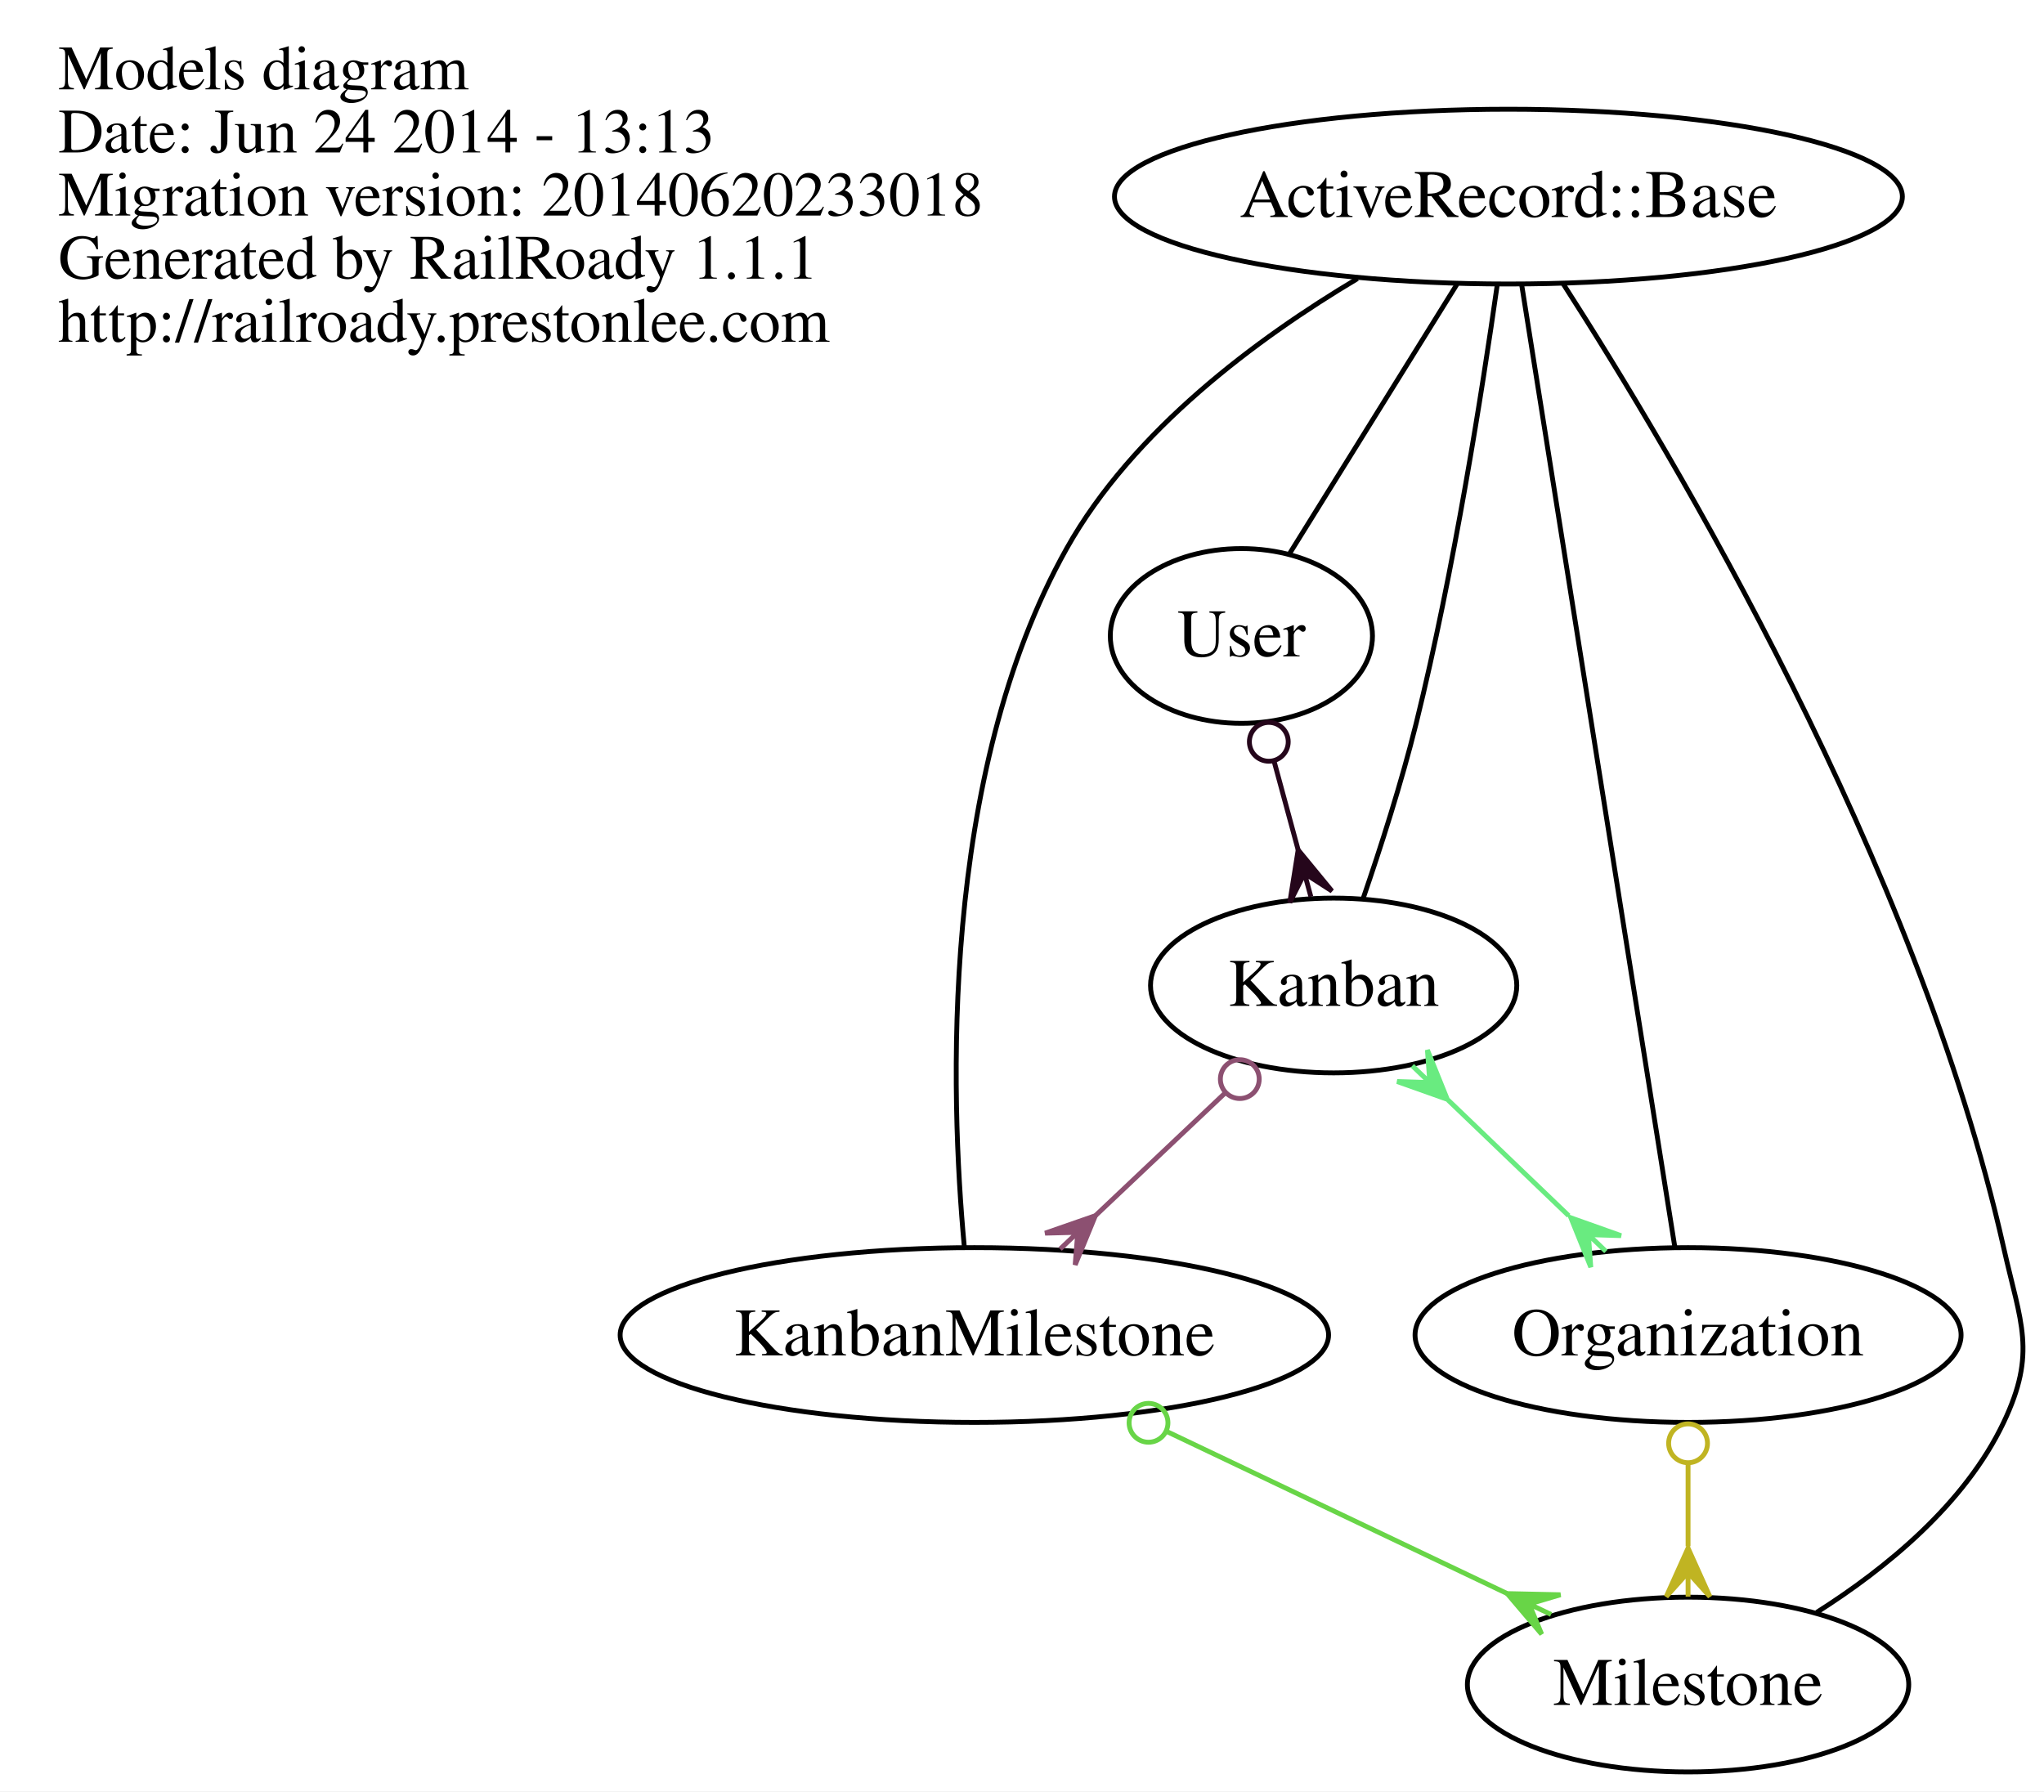
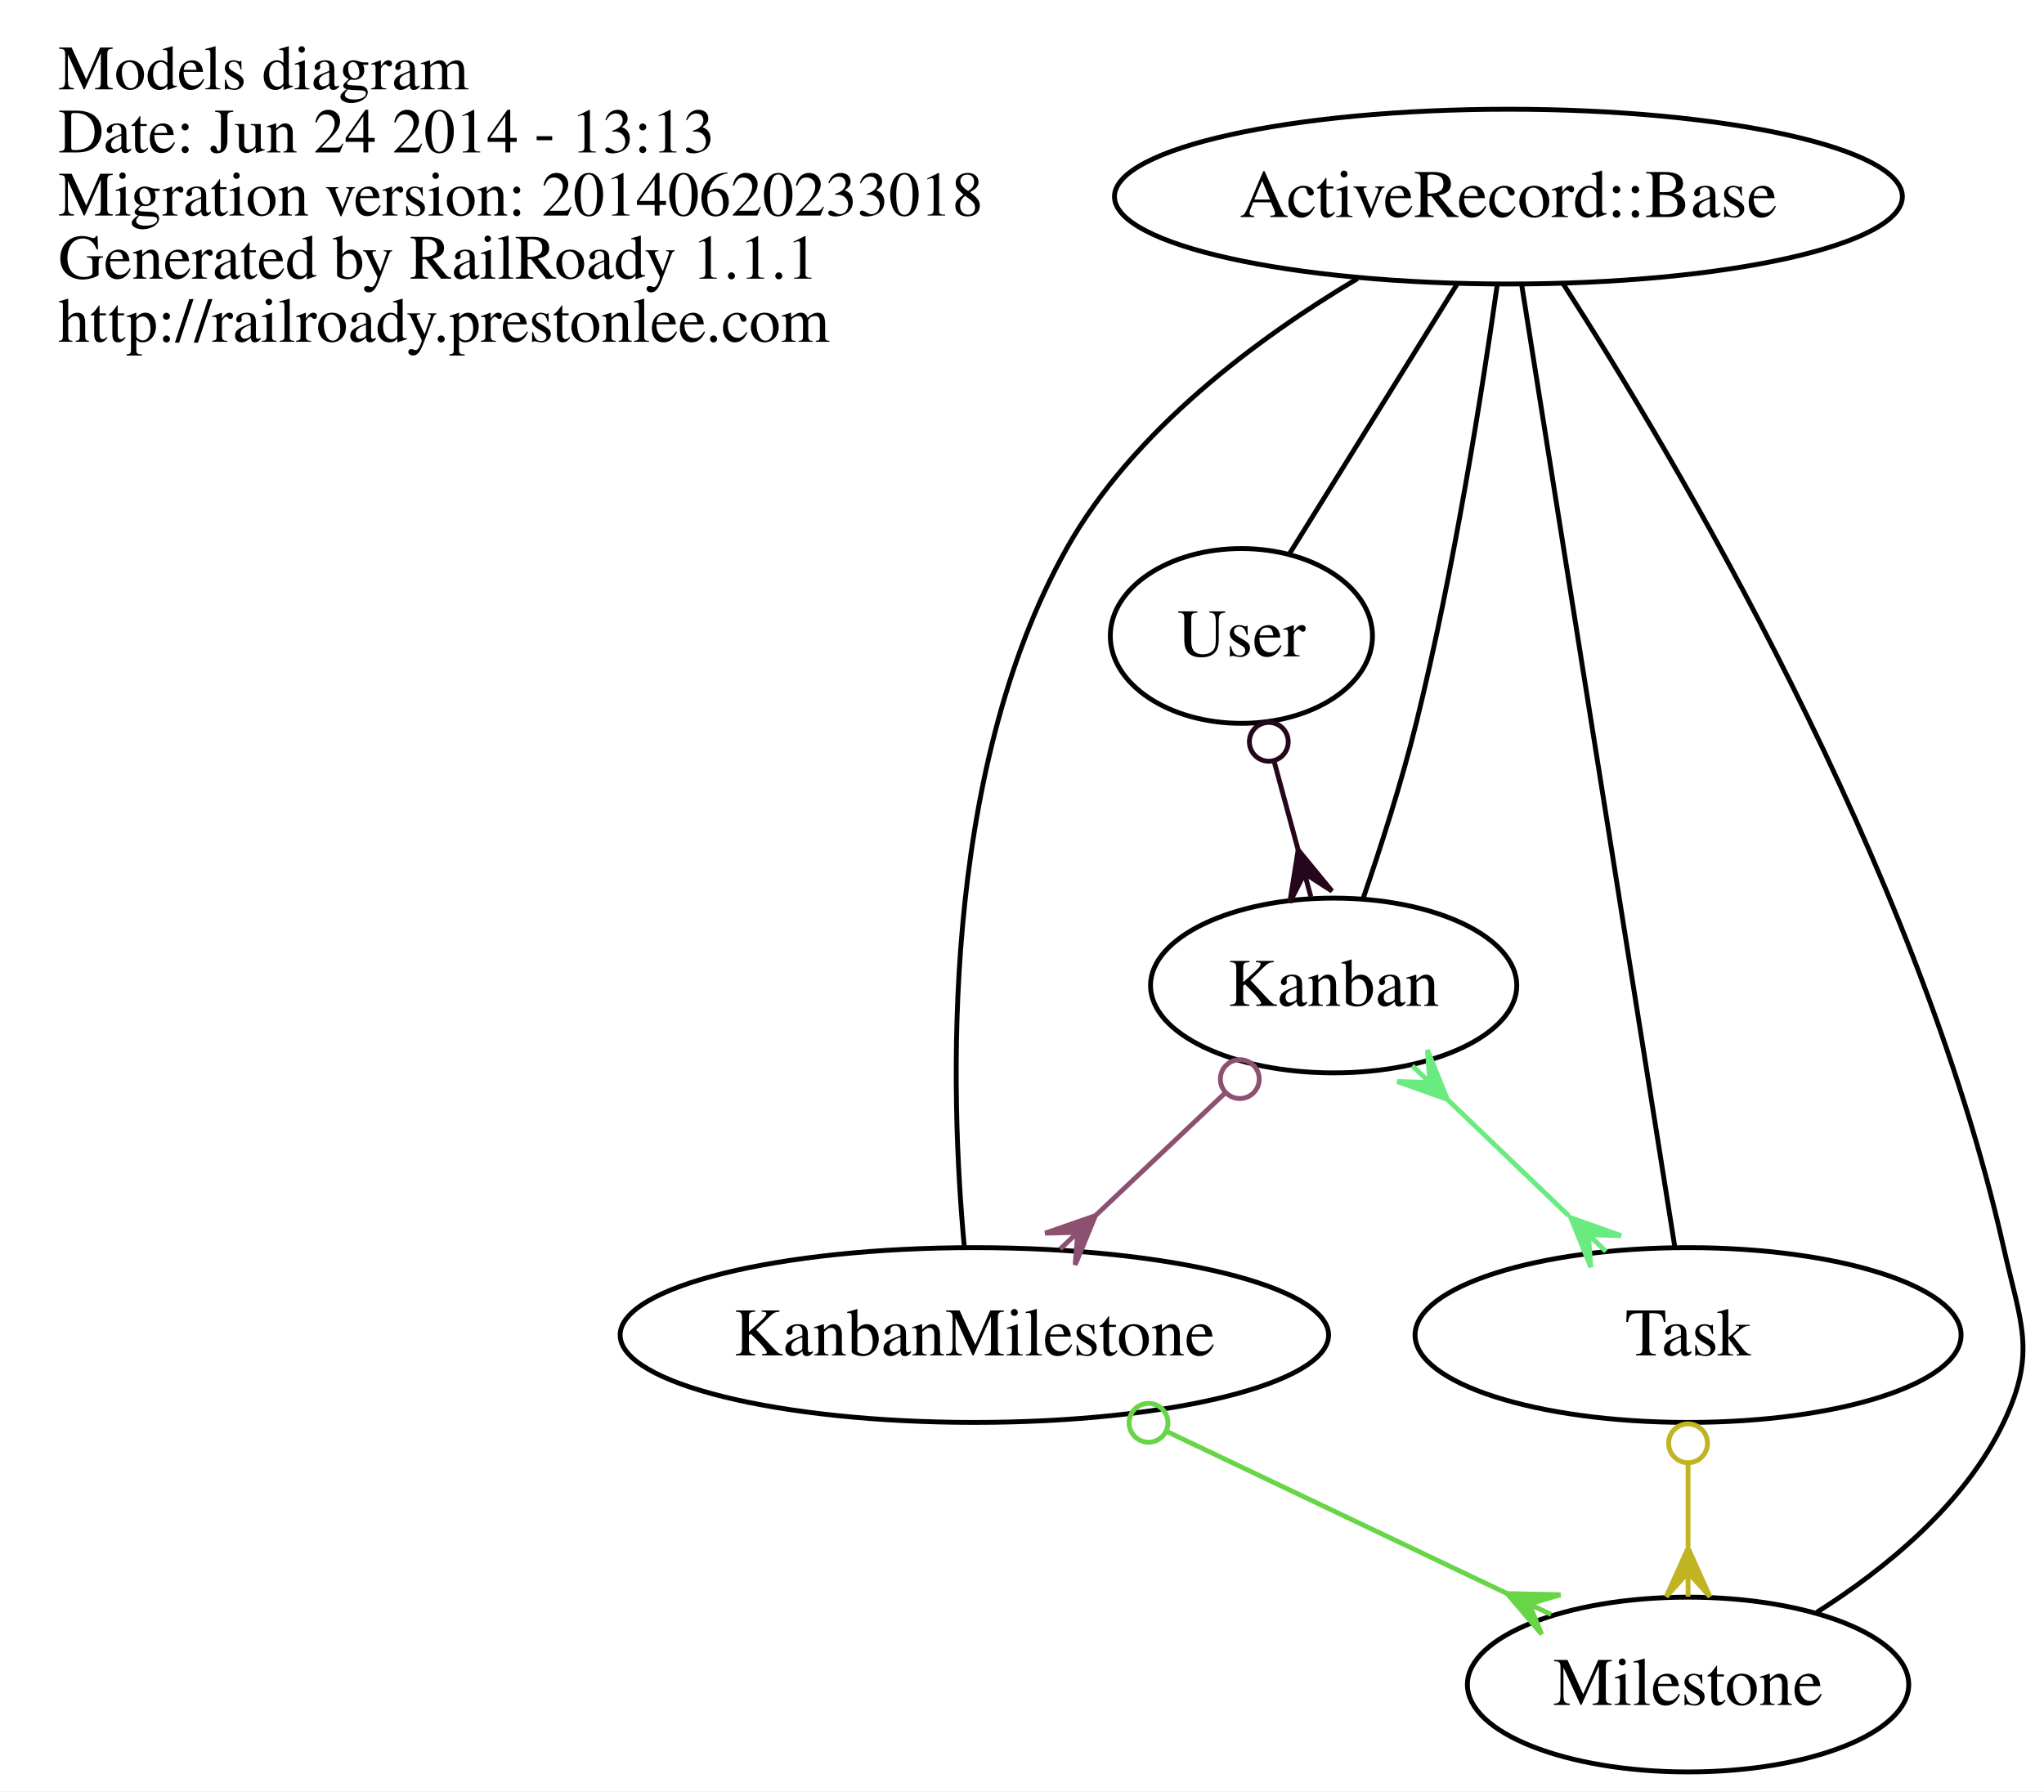
<svg xmlns="http://www.w3.org/2000/svg" width="421pt" height="369pt" viewBox="0.00 0.00 421.00 369.00">
  <g id="graph0" class="graph" transform="scale(1 1) rotate(0) translate(4 365)">
    <polygon fill="white" stroke="none" points="-4,4 -4,-365 416.997,-365 416.997,4 -4,4" />
    <g id="node1" class="node">
      <text text-anchor="start" x="8" y="-346.6" font-family="Times,serif" font-size="13.00">Models diagram</text>
      <text text-anchor="start" x="8" y="-333.6" font-family="Times,serif" font-size="13.00">Date: Jun 24 2014 - 13:13</text>
      <text text-anchor="start" x="8" y="-320.6" font-family="Times,serif" font-size="13.00">Migration version: 20140620233018</text>
      <text text-anchor="start" x="8" y="-307.6" font-family="Times,serif" font-size="13.00">Generated by RailRoady 1.1.1</text>
      <text text-anchor="start" x="8" y="-294.6" font-family="Times,serif" font-size="13.00">http://railroady.prestonlee.com</text>
    </g>
    <g id="node2" class="node">
      <ellipse fill="none" stroke="black" cx="270.688" cy="-162" rx="37.718" ry="18" />
      <text text-anchor="middle" x="270.688" y="-157.8" font-family="Times,serif" font-size="14.00">Kanban</text>
    </g>
    <g id="node3" class="node">
      <ellipse fill="none" stroke="black" cx="196.688" cy="-90" rx="72.957" ry="18" />
      <text text-anchor="middle" x="196.688" y="-85.8" font-family="Times,serif" font-size="14.00">KanbanMilestone</text>
    </g>
    <g id="edge2" class="edge">
      <path fill="none" stroke="#8c5071" d="M248.445,-139.959C240.006,-131.977 230.344,-122.837 221.669,-114.631" />
      <ellipse fill="none" stroke="#8c5071" cx="251.359" cy="-142.716" rx="4" ry="4" />
      <polygon fill="#8c5071" stroke="#8c5071" points="221.621,-114.586 217.449,-104.445 217.989,-111.15 214.357,-107.714 214.357,-107.714 214.357,-107.714 217.989,-111.15 211.264,-110.983 221.621,-114.586 221.621,-114.586" />
    </g>
    <g id="node5" class="node">
      <ellipse fill="none" stroke="black" cx="343.688" cy="-90" rx="56.233" ry="18" />
-       <text text-anchor="middle" x="343.688" y="-85.8" font-family="Times,serif" font-size="14.00">Organization</text>
+       <text text-anchor="middle" x="343.688" y="-85.8" font-family="Times,serif" font-size="14.00">Task</text>
    </g>
    <g id="edge1" class="edge">
      <path fill="none" stroke="#69eb80" d="M294.247,-138.409C302.193,-130.79 311.079,-122.269 319.102,-114.575" />
      <polygon fill="#69eb80" stroke="#69eb80" points="294.107,-138.544 283.774,-142.217 290.498,-142.004 286.889,-145.465 286.889,-145.465 286.889,-145.465 290.498,-142.004 290.003,-148.713 294.107,-138.544 294.107,-138.544" />
      <polygon fill="#69eb80" stroke="#69eb80" points="319.553,-114.143 329.886,-110.47 323.162,-110.682 326.771,-107.222 326.771,-107.222 326.771,-107.222 323.162,-110.682 323.656,-103.974 319.553,-114.143 319.553,-114.143" />
    </g>
    <g id="node4" class="node">
      <ellipse fill="none" stroke="black" cx="343.688" cy="-18" rx="45.453" ry="18" />
      <text text-anchor="middle" x="343.688" y="-13.8" font-family="Times,serif" font-size="14.00">Milestone</text>
    </g>
    <g id="edge4" class="edge">
      <path fill="none" stroke="#68d547" d="M236.469,-70.056C258.228,-59.695 285.021,-46.937 306.38,-36.766" />
      <ellipse fill="none" stroke="#68d547" cx="232.559" cy="-71.918" rx="4" ry="4" />
      <polygon fill="#68d547" stroke="#68d547" points="306.442,-36.736 317.406,-36.499 310.957,-34.586 315.471,-32.437 315.471,-32.437 315.471,-32.437 310.957,-34.586 313.536,-28.374 306.442,-36.736 306.442,-36.736" />
    </g>
    <g id="edge7" class="edge">
      <path fill="none" stroke="#c0b422" d="M343.688,-63.64C343.688,-58.063 343.688,-52.132 343.688,-46.476" />
      <ellipse fill="none" stroke="#c0b422" cx="343.688" cy="-67.697" rx="4" ry="4" />
      <polygon fill="#c0b422" stroke="#c0b422" points="343.688,-46.104 348.188,-36.104 343.688,-41.104 343.688,-36.104 343.688,-36.104 343.688,-36.104 343.688,-41.104 339.188,-36.104 343.688,-46.104 343.688,-46.104" />
    </g>
    <g id="node6" class="node">
      <ellipse fill="none" stroke="black" cx="251.688" cy="-234" rx="27" ry="18" />
      <text text-anchor="middle" x="251.688" y="-229.8" font-family="Times,serif" font-size="14.00">User</text>
    </g>
    <g id="edge9" class="edge">
      <path fill="none" stroke="#25061b" d="M258.401,-208.267C260.01,-202.34 261.736,-195.981 263.37,-189.959" />
      <ellipse fill="none" stroke="#25061b" cx="257.335" cy="-212.195" rx="4" ry="4" />
      <polygon fill="#25061b" stroke="#25061b" points="263.379,-189.926 270.342,-181.454 264.689,-185.101 265.999,-180.275 265.999,-180.275 265.999,-180.275 264.689,-185.101 261.656,-179.096 263.379,-189.926 263.379,-189.926" />
    </g>
    <g id="node7" class="node">
      <ellipse fill="none" stroke="black" cx="306.688" cy="-324.5" rx="81.142" ry="18" />
      <text text-anchor="middle" x="306.688" y="-320.3" font-family="Times,serif" font-size="14.00">ActiveRecord::Base</text>
    </g>
    <g id="edge3" class="edge">
      <path fill="none" stroke="black" d="M304.37,-306.221C301.337,-284.855 295.475,-247.459 287.688,-216 284.669,-203.806 280.333,-190.329 276.795,-180.017" />
    </g>
    <g id="edge5" class="edge">
      <path fill="none" stroke="black" d="M275.599,-307.611C255.004,-295.344 229.349,-276.358 215.688,-252 189.528,-205.359 191.733,-139.265 194.609,-108.286" />
    </g>
    <g id="edge6" class="edge">
      <path fill="none" stroke="black" d="M317.939,-306.58C340.56,-271.426 390.901,-187.155 408.688,-108 412.196,-92.389 415.552,-86.453 408.688,-72 400.692,-55.164 384.442,-41.914 370.191,-32.873" />
    </g>
    <g id="edge8" class="edge">
      <path fill="none" stroke="black" d="M309.408,-306.404C316.251,-263.407 334.116,-151.145 340.963,-108.121" />
    </g>
    <g id="edge10" class="edge">
      <path fill="none" stroke="black" d="M296.083,-306.436C286.094,-290.363 271.249,-266.477 261.521,-250.822" />
    </g>
  </g>
</svg>
